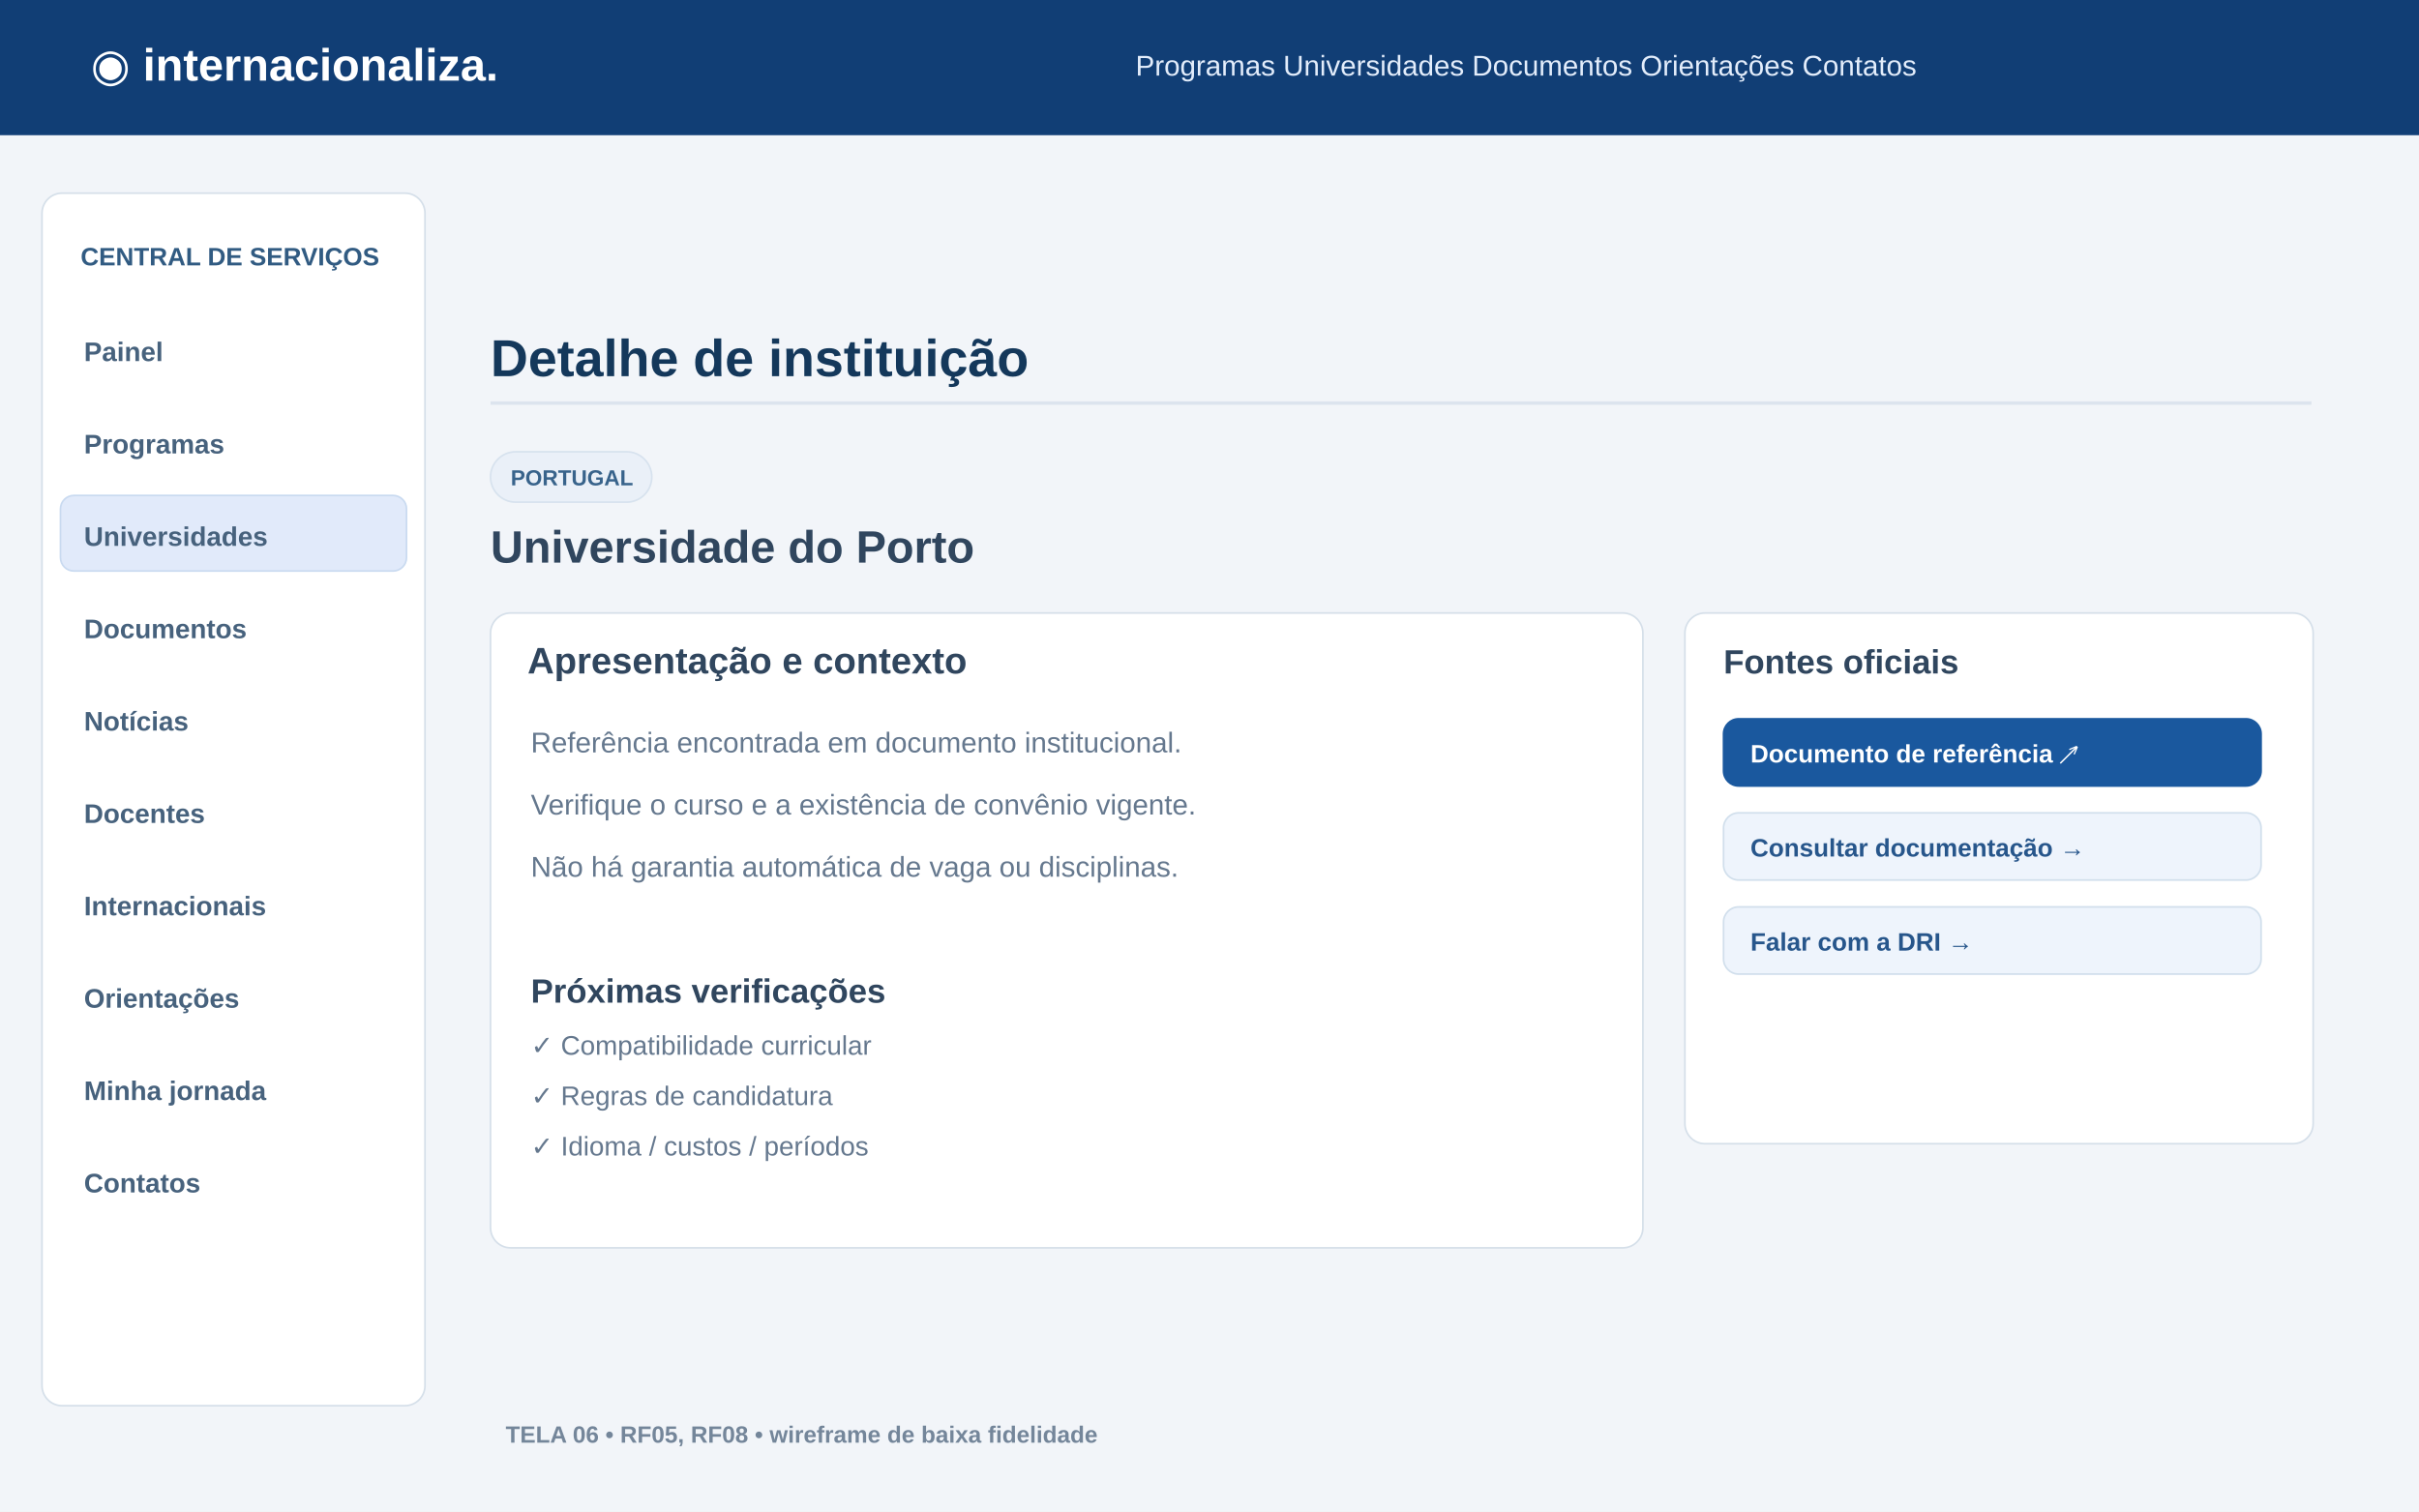
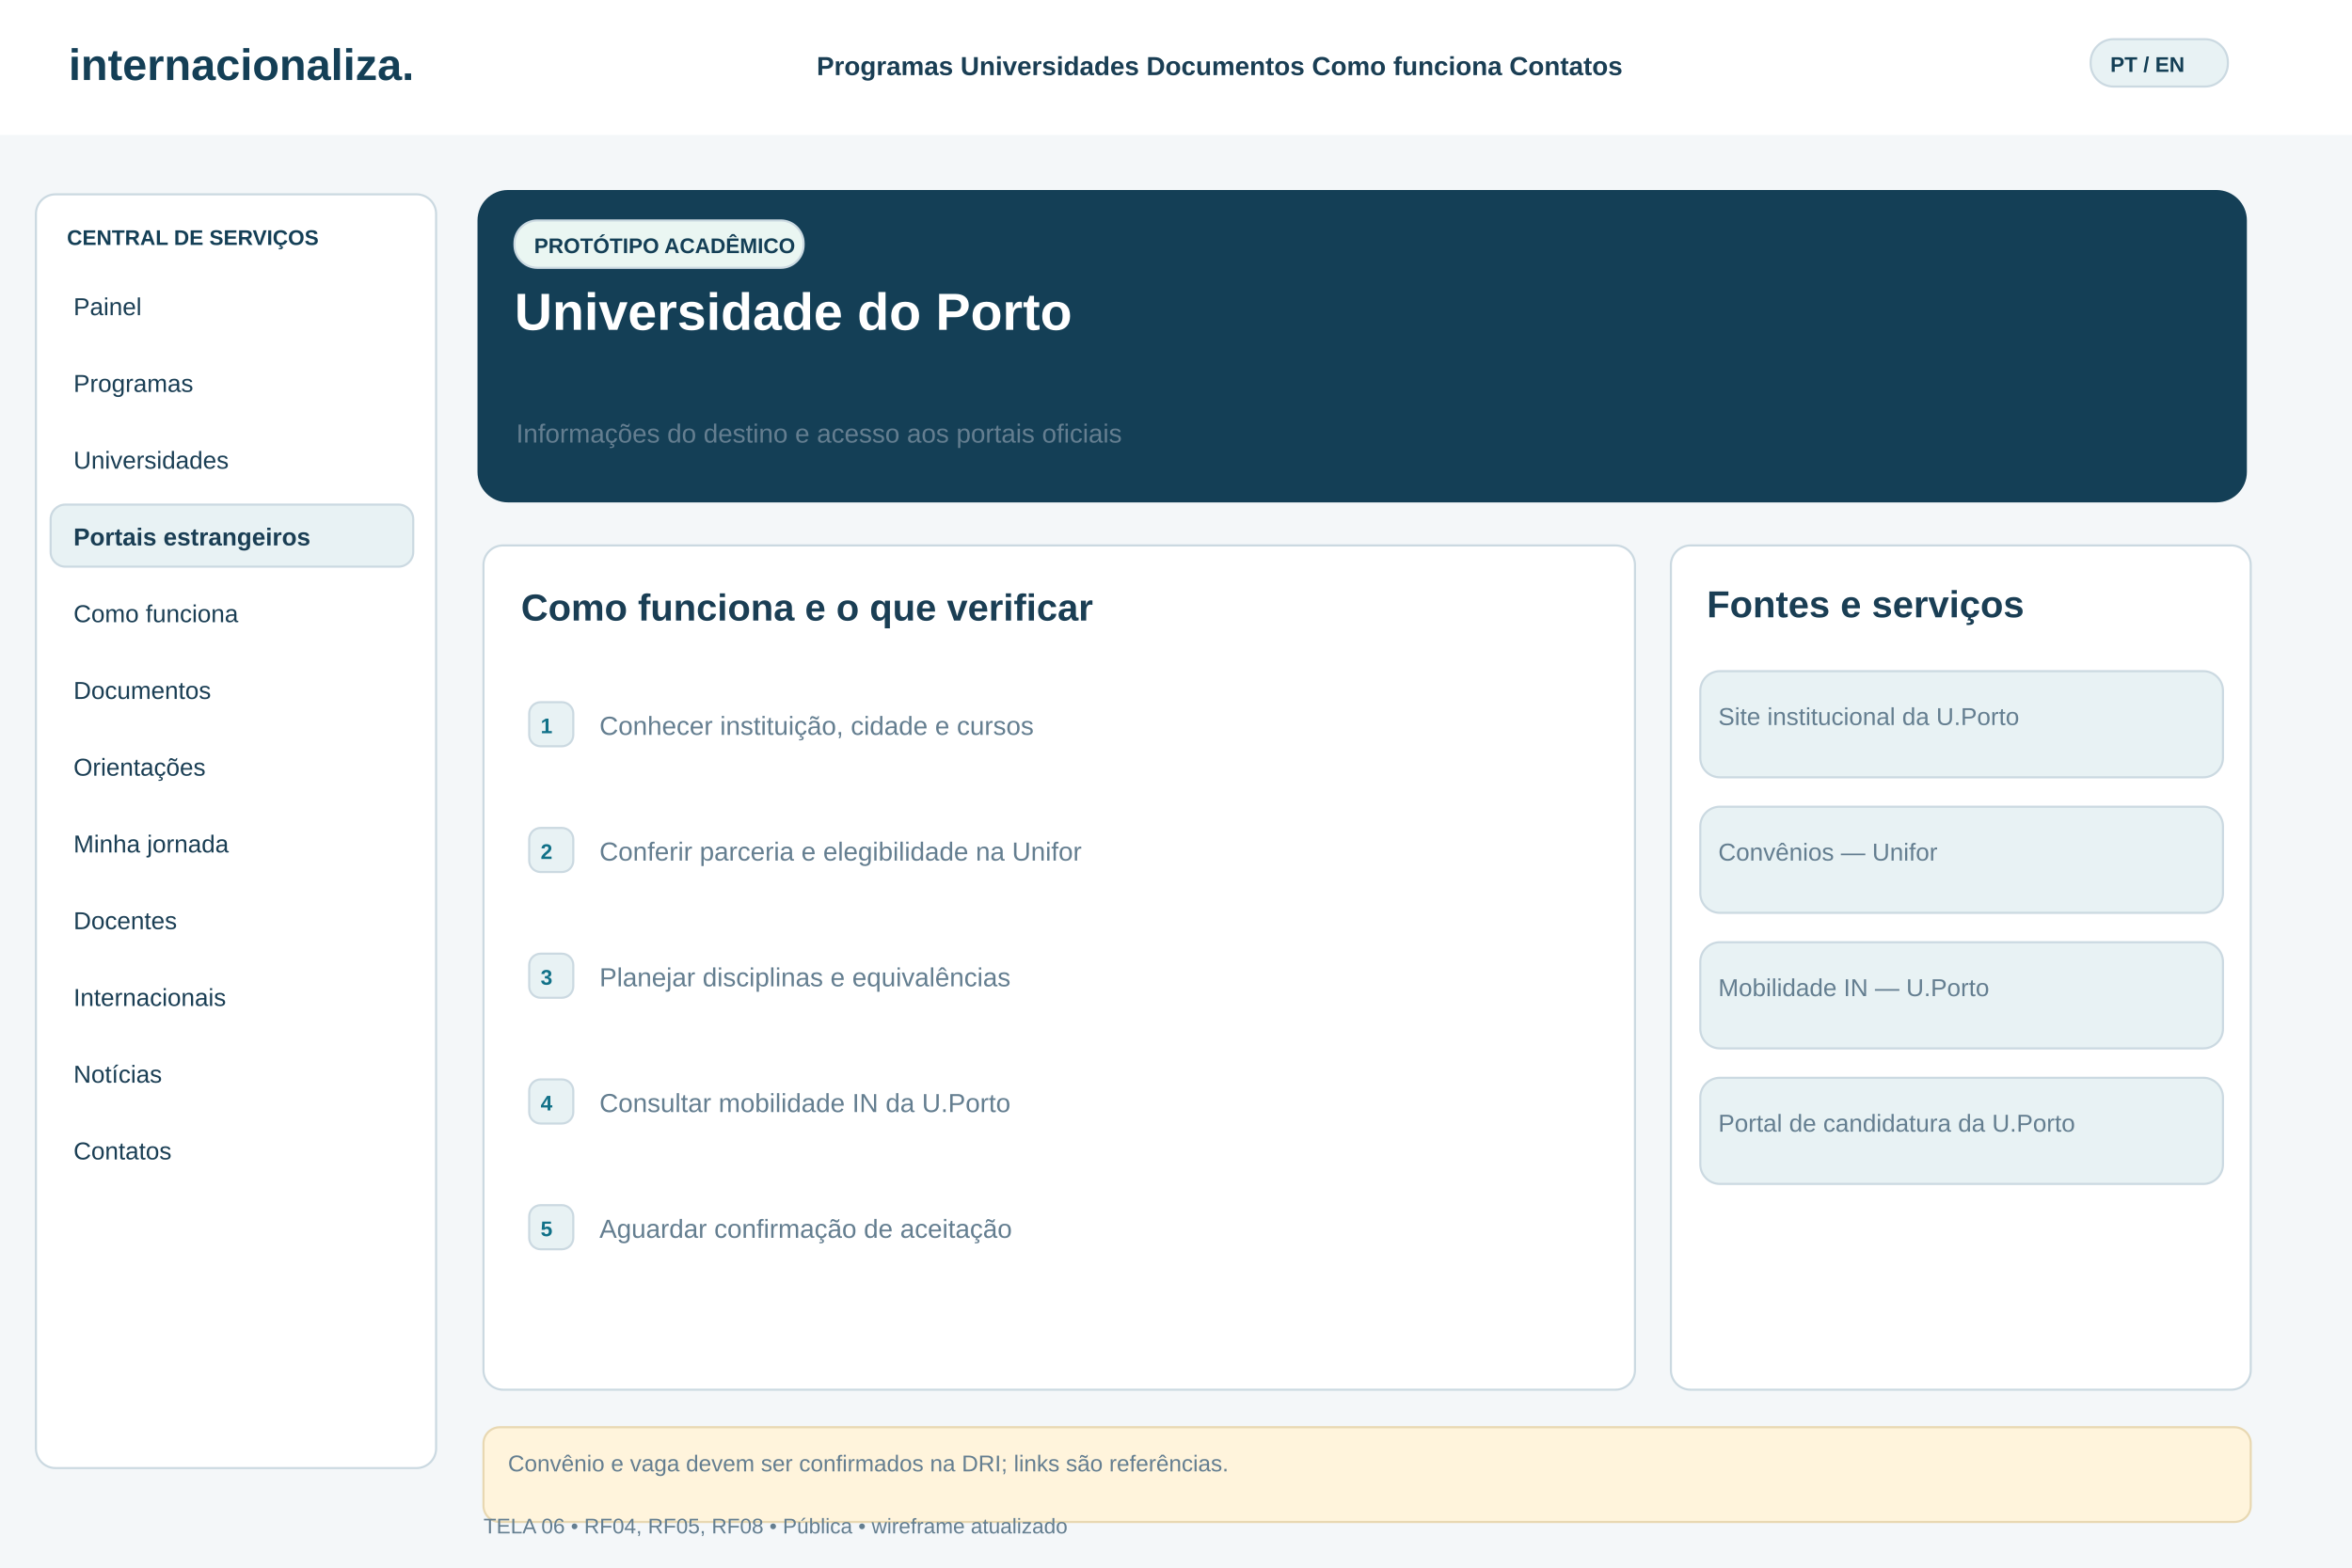
- <svg xmlns="http://www.w3.org/2000/svg" viewBox="0 0 1440 900" role="img" aria-labelledby="title desc">
-   <rect width="1440" height="900" fill="#f2f5f9" />
-   <rect x="0" y="0" width="1440" height="80" rx="0" fill="#113e75" stroke="#113e75" stroke-width="1" />
-   <text x="54" y="48" font-family="Arial,Helvetica,sans-serif" font-size="27" font-weight="800" fill="#fff">◉ internacionaliza.</text>
-   <text x="676" y="45" font-family="Arial,Helvetica,sans-serif" font-size="17" font-weight="400" fill="#e3edfb">Programas   Universidades   Documentos   Orientações   Contatos</text>
-   <rect x="25" y="115" width="228" height="722" rx="12" fill="#fff" stroke="#d5dfe9" stroke-width="1" />
-   <text x="48" y="158" font-family="Arial,Helvetica,sans-serif" font-size="15" font-weight="800" fill="#315b82">CENTRAL DE SERVIÇOS</text>
-   <text x="50" y="215" font-family="Arial,Helvetica,sans-serif" font-size="16" font-weight="600" fill="#47627d">Painel</text>
-   <text x="50" y="270" font-family="Arial,Helvetica,sans-serif" font-size="16" font-weight="600" fill="#47627d">Programas</text>
-   <rect x="36" y="295" width="206" height="45" rx="8" fill="#e1eafa" stroke="#c9daf0" stroke-width="1" />
-   <text x="50" y="325" font-family="Arial,Helvetica,sans-serif" font-size="16" font-weight="600" fill="#47627d">Universidades</text>
-   <text x="50" y="380" font-family="Arial,Helvetica,sans-serif" font-size="16" font-weight="600" fill="#47627d">Documentos</text>
-   <text x="50" y="435" font-family="Arial,Helvetica,sans-serif" font-size="16" font-weight="600" fill="#47627d">Notícias</text>
-   <text x="50" y="490" font-family="Arial,Helvetica,sans-serif" font-size="16" font-weight="600" fill="#47627d">Docentes</text>
-   <text x="50" y="545" font-family="Arial,Helvetica,sans-serif" font-size="16" font-weight="600" fill="#47627d">Internacionais</text>
-   <text x="50" y="600" font-family="Arial,Helvetica,sans-serif" font-size="16" font-weight="600" fill="#47627d">Orientações</text>
-   <text x="50" y="655" font-family="Arial,Helvetica,sans-serif" font-size="16" font-weight="600" fill="#47627d">Minha jornada</text>
-   <text x="50" y="710" font-family="Arial,Helvetica,sans-serif" font-size="16" font-weight="600" fill="#47627d">Contatos</text>
-   <text x="292" y="224" font-family="Arial,Helvetica,sans-serif" font-size="31" font-weight="700" fill="#14385b">Detalhe de instituição</text>
-   <line x1="292" y1="240" x2="1376" y2="240" stroke="#dce4ee" stroke-width="2" />
-   <rect x="292" y="269" width="96" height="30" rx="15" fill="#eaf0f8" stroke="#d7e2ee" stroke-width="1" />
-   <text x="304" y="289" font-family="Arial,Helvetica,sans-serif" font-size="13" font-weight="700" fill="#38638b">PORTUGAL</text>
-   <text x="292" y="335" font-family="Arial,Helvetica,sans-serif" font-size="27" font-weight="700" fill="#30465e">Universidade do Porto</text>
-   <rect x="292" y="365" width="686" height="378" rx="12" fill="#fff" stroke="#d5dfe9" stroke-width="1" />
-   <text x="314" y="401" font-family="Arial,Helvetica,sans-serif" font-size="22" font-weight="700" fill="#30465e">Apresentação e contexto</text>
-   <text x="316" y="448" font-family="Arial,Helvetica,sans-serif" font-size="17" font-weight="400" fill="#65788e">Referência encontrada em documento institucional.</text>
-   <text x="316" y="485" font-family="Arial,Helvetica,sans-serif" font-size="17" font-weight="400" fill="#65788e">Verifique o curso e a existência de convênio vigente.</text>
-   <text x="316" y="522" font-family="Arial,Helvetica,sans-serif" font-size="17" font-weight="400" fill="#65788e">Não há garantia automática de vaga ou disciplinas.</text>
-   <text x="316" y="597" font-family="Arial,Helvetica,sans-serif" font-size="20" font-weight="700" fill="#30465e">Próximas verificações</text>
-   <text x="316" y="628" font-family="Arial,Helvetica,sans-serif" font-size="16" font-weight="400" fill="#65788e">✓ Compatibilidade curricular</text>
-   <text x="316" y="658" font-family="Arial,Helvetica,sans-serif" font-size="16" font-weight="400" fill="#65788e">✓ Regras de candidatura</text>
-   <text x="316" y="688" font-family="Arial,Helvetica,sans-serif" font-size="16" font-weight="400" fill="#65788e">✓ Idioma / custos / períodos</text>
-   <rect x="1003" y="365" width="374" height="316" rx="12" fill="#fff" stroke="#d5dfe9" stroke-width="1" />
-   <text x="1026" y="401" font-family="Arial,Helvetica,sans-serif" font-size="20" font-weight="700" fill="#30465e">Fontes oficiais</text>
-   <rect x="1026" y="428" width="320" height="40" rx="9" fill="#1a589e" stroke="#1a589e" stroke-width="1" />
-   <text x="1042" y="454" font-family="Arial,Helvetica,sans-serif" font-size="15" font-weight="700" fill="#fff">Documento de referência ↗</text>
-   <rect x="1026" y="484" width="320" height="40" rx="9" fill="#eef4fc" stroke="#d1dfec" stroke-width="1" />
-   <text x="1042" y="510" font-family="Arial,Helvetica,sans-serif" font-size="15" font-weight="700" fill="#27568b">Consultar documentação →</text>
-   <rect x="1026" y="540" width="320" height="40" rx="9" fill="#eef4fc" stroke="#d1dfec" stroke-width="1" />
-   <text x="1042" y="566" font-family="Arial,Helvetica,sans-serif" font-size="15" font-weight="700" fill="#27568b">Falar com a DRI →</text>
-   <text x="301" y="859" font-family="Arial,Helvetica,sans-serif" font-size="14" font-weight="600" fill="#74869a">TELA 06  •  RF05, RF08  •  wireframe de baixa fidelidade</text>
+ <svg xmlns="http://www.w3.org/2000/svg" viewBox="0 0 1440 960" role="img" aria-labelledby="title desc">
+   <rect x="0" y="0" width="1440" height="960" rx="0" fill="#F4F7F9" stroke="#F4F7F9" stroke-width="1.3" />
+   <rect x="0" y="0" width="1440" height="82" rx="0" fill="#FFFFFF" stroke="#FFFFFF" stroke-width="1.3" />
+   <text x="42" y="49" fill="#143F56" font-size="27" font-weight="700" font-family="Arial, Helvetica, sans-serif">internacionaliza.</text>
+   <text x="500" y="46" fill="#1A3E54" font-size="16" font-weight="700" font-family="Arial, Helvetica, sans-serif">Programas    Universidades    Documentos    Como funciona    Contatos</text>
+   <rect x="1280" y="24" width="84" height="29" rx="14" fill="#E8F2F4" stroke="#CBD9E1" stroke-width="1.3" />
+   <text x="1292" y="44" fill="#143F56" font-size="13" font-weight="700" font-family="Arial, Helvetica, sans-serif">PT / EN</text>
+   <rect x="22" y="119" width="245" height="780" rx="12" fill="#FFFFFF" stroke="#CBD9E1" stroke-width="1.3" />
+   <text x="41" y="150" fill="#143F56" font-size="13" font-weight="700" font-family="Arial, Helvetica, sans-serif">CENTRAL DE SERVIÇOS</text>
+   <text x="45" y="193" fill="#1A3E54" font-size="15" font-weight="400" font-family="Arial, Helvetica, sans-serif">Painel</text>
+   <text x="45" y="240" fill="#1A3E54" font-size="15" font-weight="400" font-family="Arial, Helvetica, sans-serif">Programas</text>
+   <text x="45" y="287" fill="#1A3E54" font-size="15" font-weight="400" font-family="Arial, Helvetica, sans-serif">Universidades</text>
+   <rect x="31" y="309" width="222" height="38" rx="9" fill="#E8F2F4" stroke="#CBD9E1" stroke-width="1.3" />
+   <text x="45" y="334" fill="#1A3E54" font-size="15" font-weight="700" font-family="Arial, Helvetica, sans-serif">Portais estrangeiros</text>
+   <text x="45" y="381" fill="#1A3E54" font-size="15" font-weight="400" font-family="Arial, Helvetica, sans-serif">Como funciona</text>
+   <text x="45" y="428" fill="#1A3E54" font-size="15" font-weight="400" font-family="Arial, Helvetica, sans-serif">Documentos</text>
+   <text x="45" y="475" fill="#1A3E54" font-size="15" font-weight="400" font-family="Arial, Helvetica, sans-serif">Orientações</text>
+   <text x="45" y="522" fill="#1A3E54" font-size="15" font-weight="400" font-family="Arial, Helvetica, sans-serif">Minha jornada</text>
+   <text x="45" y="569" fill="#1A3E54" font-size="15" font-weight="400" font-family="Arial, Helvetica, sans-serif">Docentes</text>
+   <text x="45" y="616" fill="#1A3E54" font-size="15" font-weight="400" font-family="Arial, Helvetica, sans-serif">Internacionais</text>
+   <text x="45" y="663" fill="#1A3E54" font-size="15" font-weight="400" font-family="Arial, Helvetica, sans-serif">Notícias</text>
+   <text x="45" y="710" fill="#1A3E54" font-size="15" font-weight="400" font-family="Arial, Helvetica, sans-serif">Contatos</text>
+   <rect x="293" y="117" width="1082" height="190" rx="18" fill="#143F56" stroke="#143F56" stroke-width="1.3" />
+   <rect x="315" y="135" width="177" height="29" rx="14" fill="#EAF6F2" stroke="#CBD9E1" stroke-width="1.3" />
+   <text x="327" y="155" fill="#143F56" font-size="13" font-weight="700" font-family="Arial, Helvetica, sans-serif">PROTÓTIPO ACADÊMICO</text>
+   <text x="315" y="202" fill="#FFFFFF" font-size="32" font-weight="700" font-family="Arial, Helvetica, sans-serif">Universidade do Porto</text>
+   <text x="316" y="271" fill="#647E90" font-size="16" font-weight="400" font-family="Arial, Helvetica, sans-serif">Informações do destino e acesso aos portais oficiais</text>
+   <rect x="296" y="334" width="705" height="517" rx="12" fill="#FFFFFF" stroke="#CBD9E1" stroke-width="1.3" />
+   <text x="319" y="380" fill="#1A3E54" font-size="23" font-weight="700" font-family="Arial, Helvetica, sans-serif">Como funciona e o que verificar</text>
+   <rect x="324" y="430" width="27" height="27" rx="7" fill="#E8F2F4" stroke="#CBD9E1" stroke-width="1.3" />
+   <text x="331" y="449" fill="#117188" font-size="13" font-weight="700" font-family="Arial, Helvetica, sans-serif">1</text>
+   <text x="367" y="450" fill="#647E90" font-size="16" font-weight="400" font-family="Arial, Helvetica, sans-serif">Conhecer instituição, cidade e cursos</text>
+   <rect x="324" y="507" width="27" height="27" rx="7" fill="#E8F2F4" stroke="#CBD9E1" stroke-width="1.3" />
+   <text x="331" y="526" fill="#117188" font-size="13" font-weight="700" font-family="Arial, Helvetica, sans-serif">2</text>
+   <text x="367" y="527" fill="#647E90" font-size="16" font-weight="400" font-family="Arial, Helvetica, sans-serif">Conferir parceria e elegibilidade na Unifor</text>
+   <rect x="324" y="584" width="27" height="27" rx="7" fill="#E8F2F4" stroke="#CBD9E1" stroke-width="1.3" />
+   <text x="331" y="603" fill="#117188" font-size="13" font-weight="700" font-family="Arial, Helvetica, sans-serif">3</text>
+   <text x="367" y="604" fill="#647E90" font-size="16" font-weight="400" font-family="Arial, Helvetica, sans-serif">Planejar disciplinas e equivalências</text>
+   <rect x="324" y="661" width="27" height="27" rx="7" fill="#E8F2F4" stroke="#CBD9E1" stroke-width="1.3" />
+   <text x="331" y="680" fill="#117188" font-size="13" font-weight="700" font-family="Arial, Helvetica, sans-serif">4</text>
+   <text x="367" y="681" fill="#647E90" font-size="16" font-weight="400" font-family="Arial, Helvetica, sans-serif">Consultar mobilidade IN da U.Porto</text>
+   <rect x="324" y="738" width="27" height="27" rx="7" fill="#E8F2F4" stroke="#CBD9E1" stroke-width="1.3" />
+   <text x="331" y="757" fill="#117188" font-size="13" font-weight="700" font-family="Arial, Helvetica, sans-serif">5</text>
+   <text x="367" y="758" fill="#647E90" font-size="16" font-weight="400" font-family="Arial, Helvetica, sans-serif">Aguardar confirmação de aceitação</text>
+   <rect x="1023" y="334" width="355" height="517" rx="12" fill="#FFFFFF" stroke="#CBD9E1" stroke-width="1.3" />
+   <text x="1045" y="378" fill="#1A3E54" font-size="23" font-weight="700" font-family="Arial, Helvetica, sans-serif">Fontes e serviços</text>
+   <rect x="1041" y="411" width="320" height="65" rx="12" fill="#E8F2F4" stroke="#CBD9E1" stroke-width="1.3" />
+   <text x="1052" y="444" fill="#647E90" font-size="15" font-weight="400" font-family="Arial, Helvetica, sans-serif">Site institucional da U.Porto</text>
+   <rect x="1041" y="494" width="320" height="65" rx="12" fill="#E8F2F4" stroke="#CBD9E1" stroke-width="1.3" />
+   <text x="1052" y="527" fill="#647E90" font-size="15" font-weight="400" font-family="Arial, Helvetica, sans-serif">Convênios — Unifor</text>
+   <rect x="1041" y="577" width="320" height="65" rx="12" fill="#E8F2F4" stroke="#CBD9E1" stroke-width="1.3" />
+   <text x="1052" y="610" fill="#647E90" font-size="15" font-weight="400" font-family="Arial, Helvetica, sans-serif">Mobilidade IN — U.Porto</text>
+   <rect x="1041" y="660" width="320" height="65" rx="12" fill="#E8F2F4" stroke="#CBD9E1" stroke-width="1.3" />
+   <text x="1052" y="693" fill="#647E90" font-size="15" font-weight="400" font-family="Arial, Helvetica, sans-serif">Portal de candidatura da U.Porto</text>
+   <rect x="296" y="874" width="1082" height="58" rx="10" fill="#FFF4DC" stroke="#E8D8B2" stroke-width="1.3" />
+   <text x="311" y="901" fill="#647E90" font-size="14" font-weight="400" font-family="Arial, Helvetica, sans-serif">Convênio e vaga devem ser confirmados na DRI; links são referências.</text>
+   <text x="296" y="939" font-family="Arial,Helvetica,sans-serif" font-size="13" fill="#647E90">TELA 06  •  RF04, RF05, RF08  •  Pública  •  wireframe atualizado</text>
</svg>
